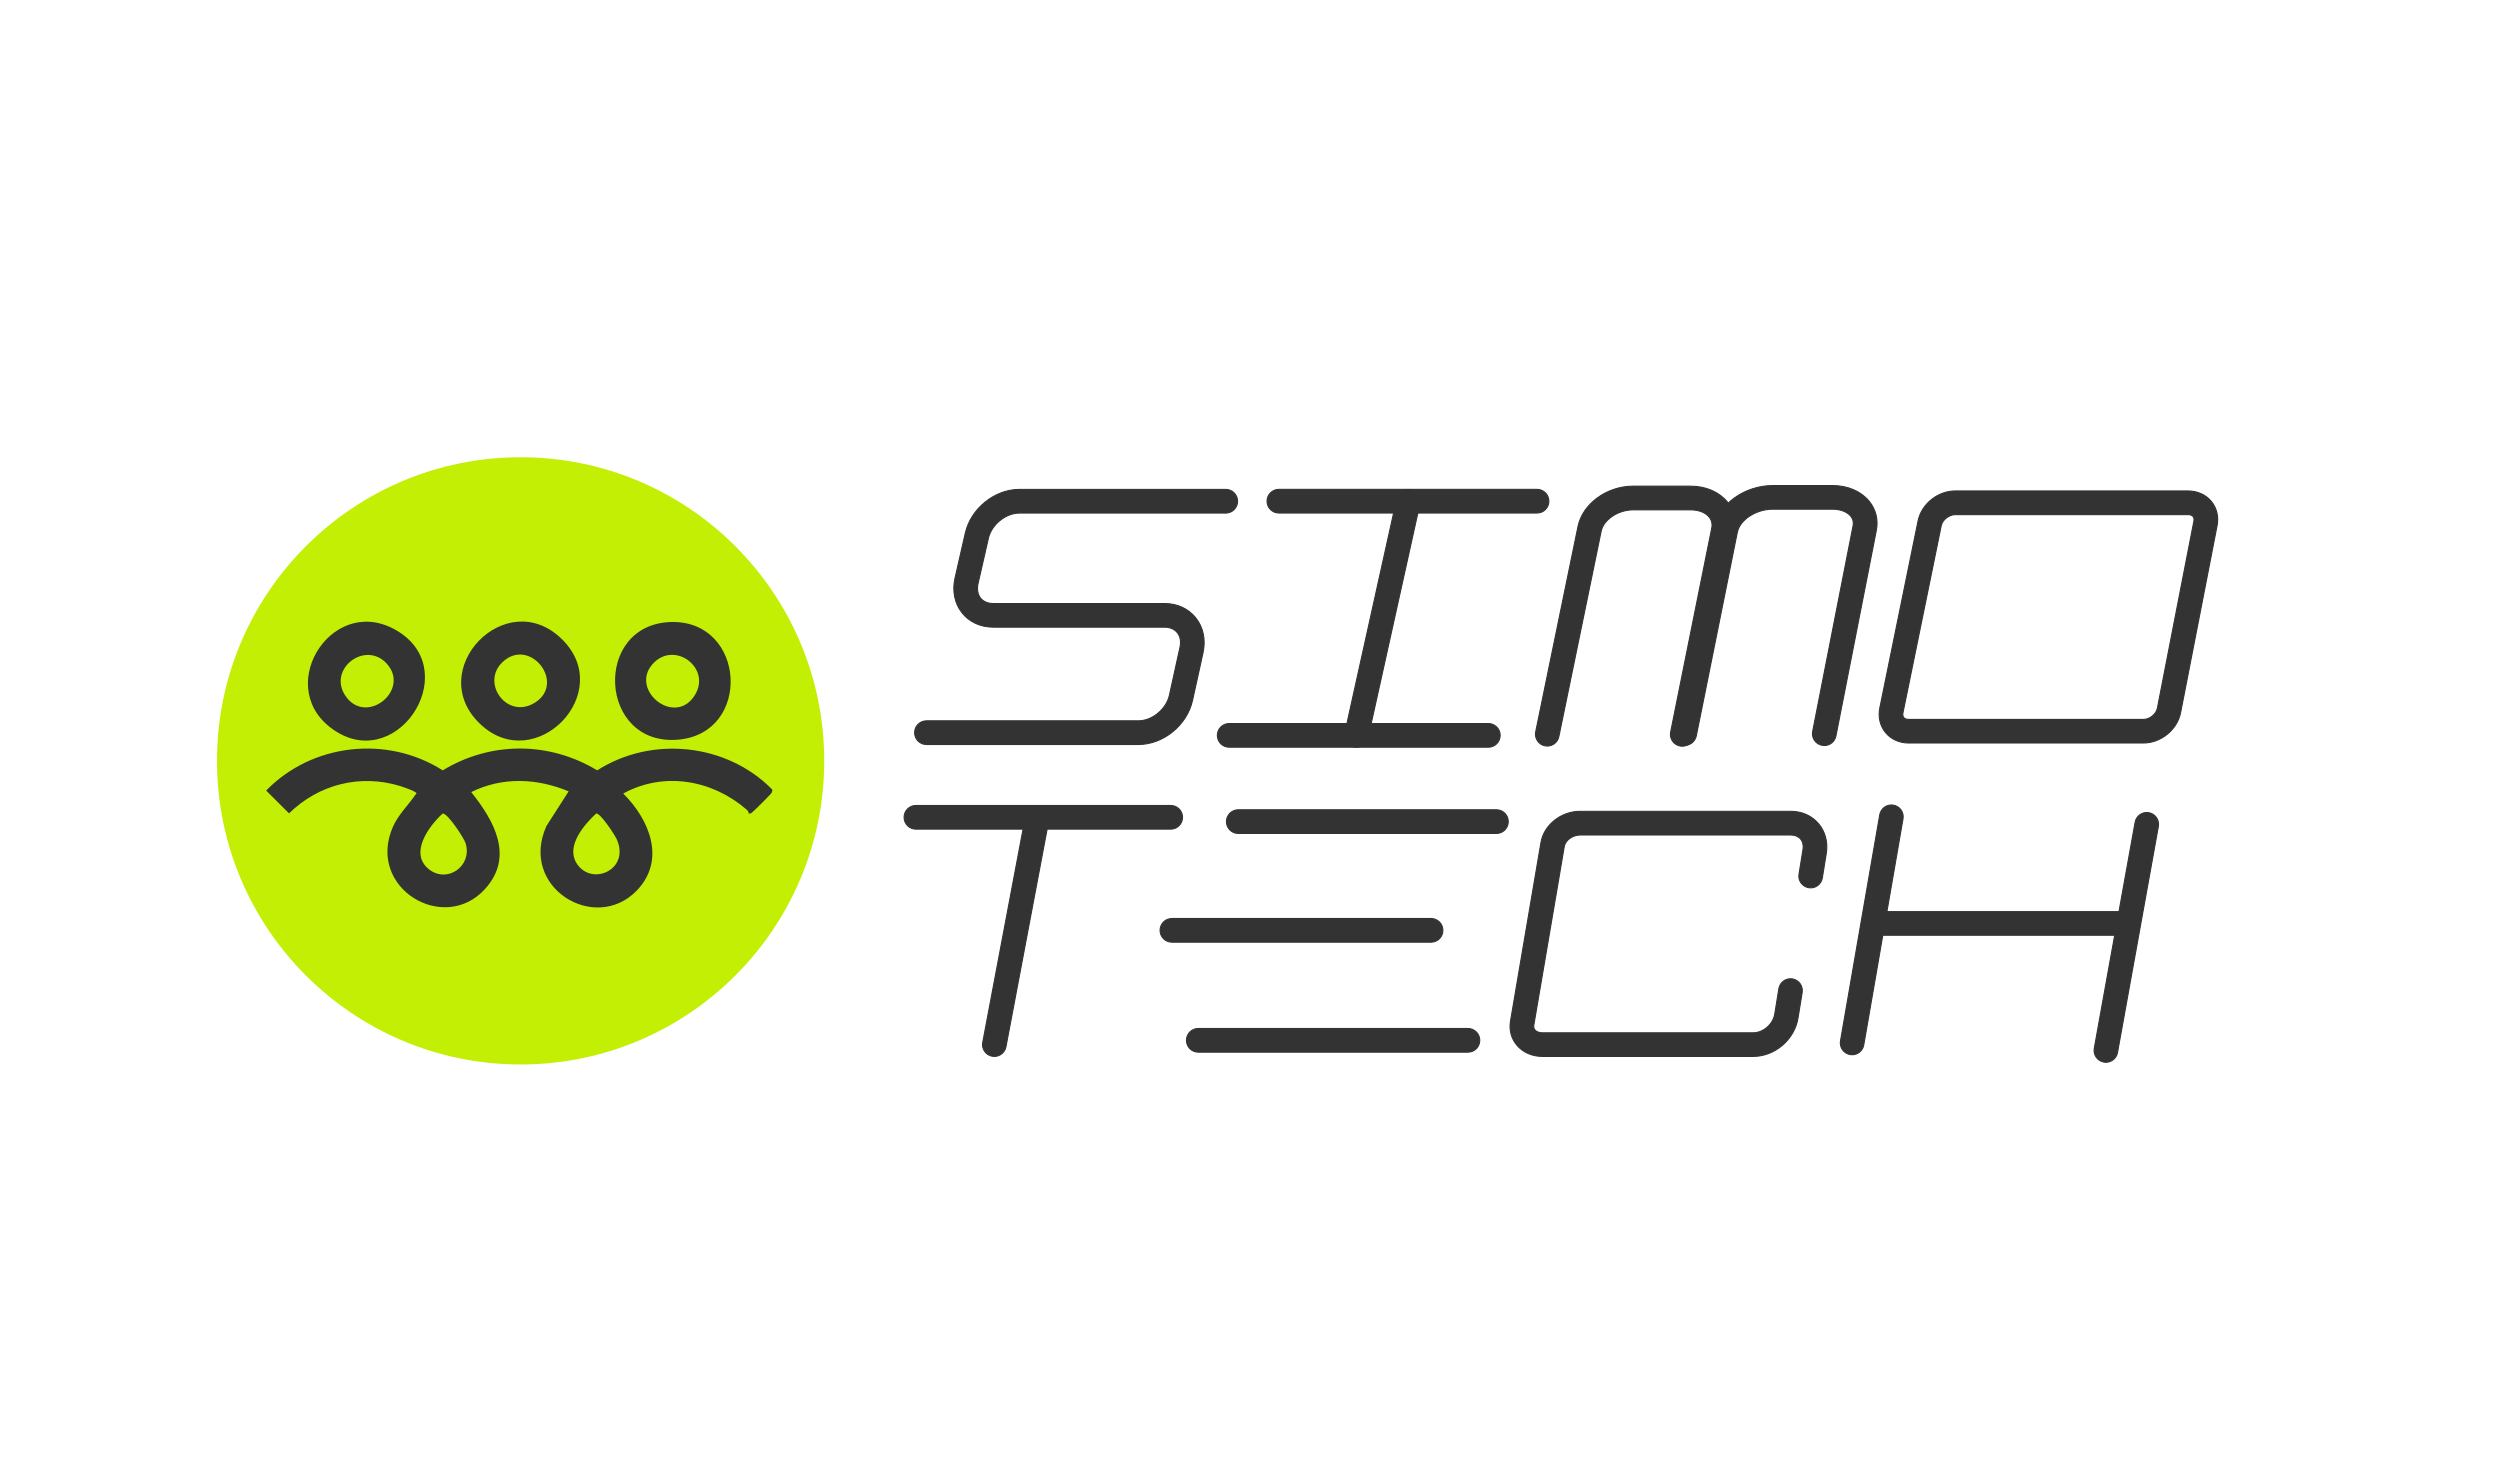
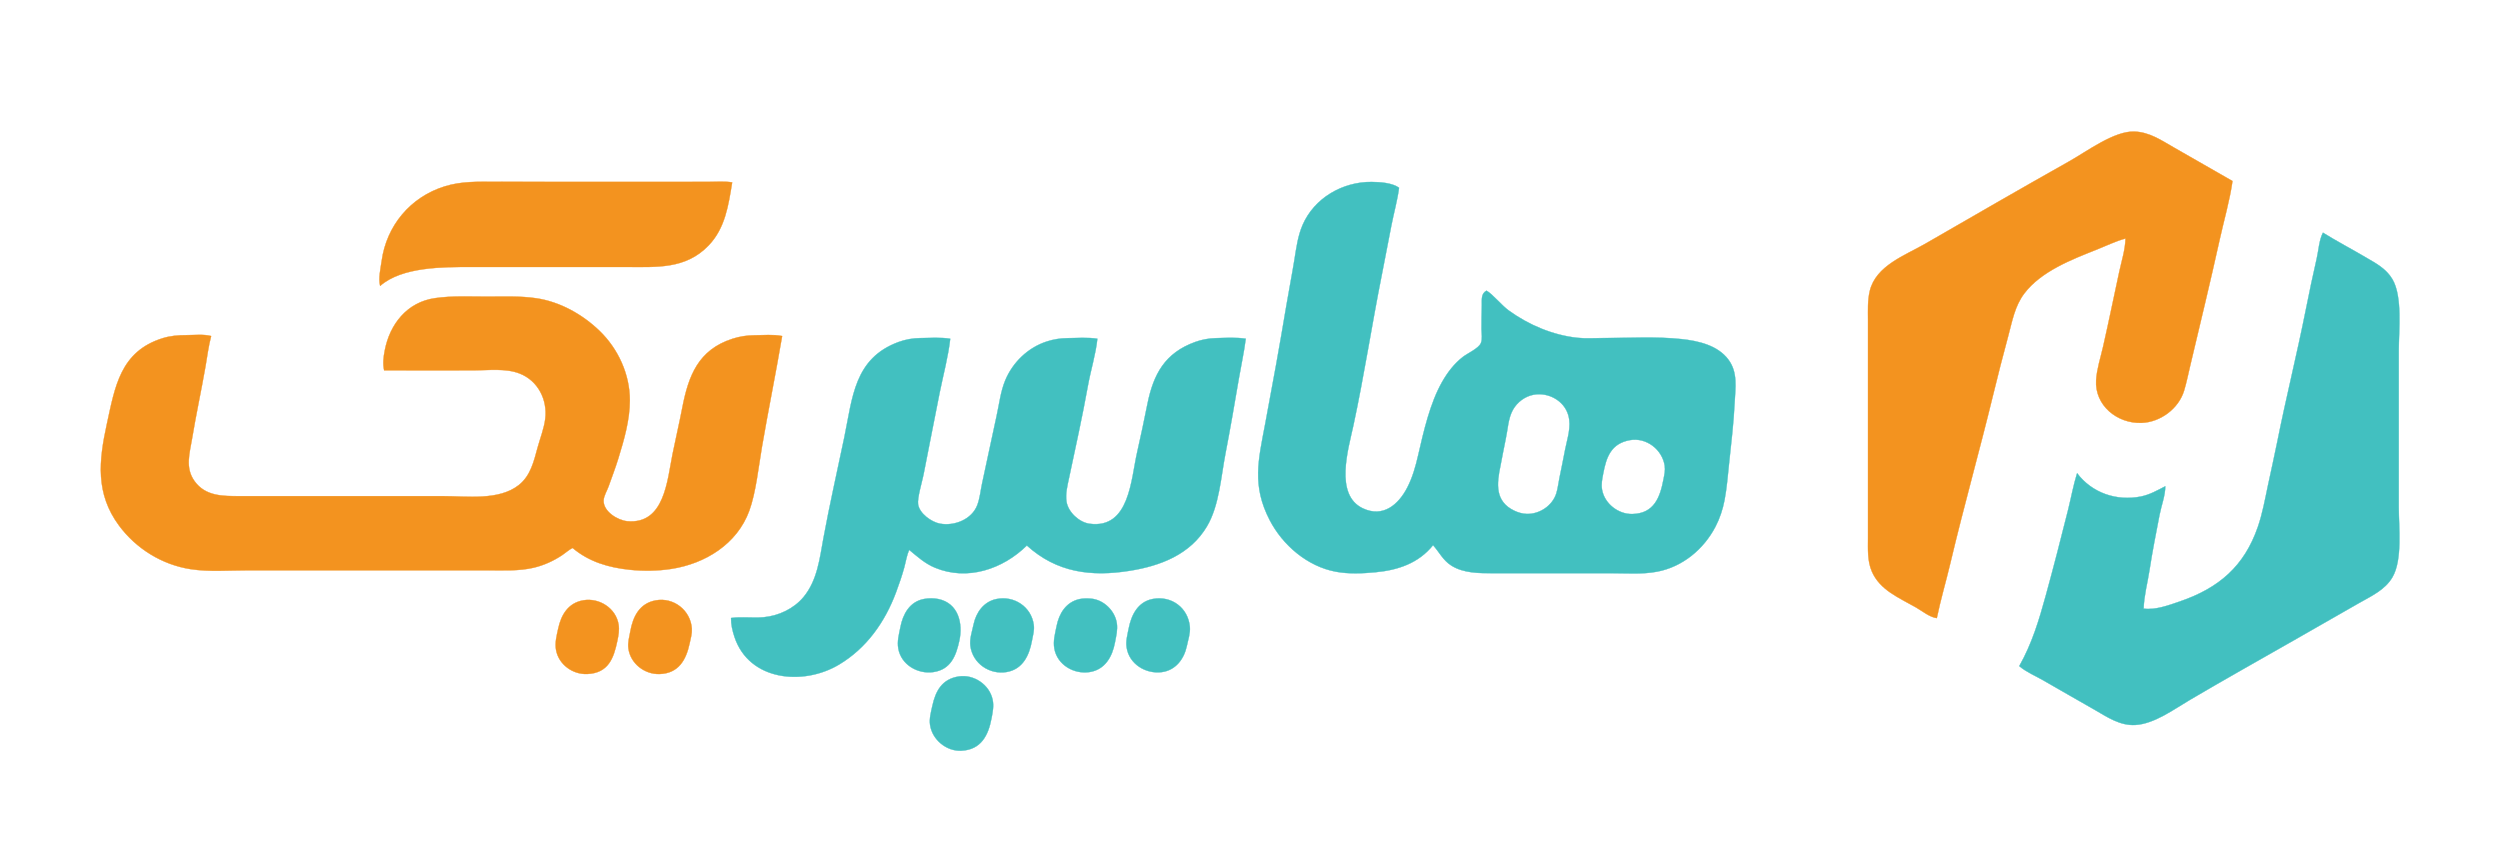
- <svg xmlns="http://www.w3.org/2000/svg" id="Layer_1" data-name="Layer 1" viewBox="0 0 481.46 283.46">
-   <defs>
-     <style>
-       .cls-1 {
-         fill: #c2ef03;
-       }
- 
-       .cls-2, .cls-3 {
-         fill: #333;
-       }
- 
-       .cls-3 {
-         stroke: #333;
-         stroke-miterlimit: 10;
-         stroke-width: .21px;
-       }
-     </style>
-   </defs>
-   <circle class="cls-1" cx="100.26" cy="146.53" r="58.47" />
-   <g>
-     <path class="cls-2" d="M144.19,156.64c-.04-.36-.21-.57-.48-.79-6.62-5.7-15.91-7.29-23.69-3.03,5.06,5,8.32,12.86,2.55,18.75-8.07,8.23-22.66-.71-17.33-12.5l4.27-6.67c-6.12-2.54-12.74-2.83-18.76.14,4.34,5.45,8.32,12.34,2.71,18.61-7.91,8.84-22.9-.11-17.82-11.85,1.06-2.45,2.94-4.15,4.32-6.2.18-.27.47-.26,0-.57s-2.22-.95-2.84-1.14c-7.76-2.37-15.69-.37-21.46,5.25l-4.4-4.39c8.84-9.09,23.29-10.71,34-3.89,9.24-5.61,20.49-5.6,29.75,0,10.5-6.72,24.94-5.22,33.69,3.67.1.25,0,.43-.1.65-.11.25-3.6,3.72-3.84,3.85-.19.11-.28.21-.56.12ZM85.25,156.67c-2.7,2.47-6.54,7.71-2.59,10.78,3.49,2.71,8.33-.65,7.02-5.03-.3-1-3.51-5.9-4.43-5.74ZM114.8,156.67c-2.32,2.18-5.76,6.16-3.83,9.46,2.73,4.67,10.4,1.52,7.84-4.43-.37-.86-3.19-5.17-4-5.03Z" />
-     <path class="cls-2" d="M129.33,119.79c14.3-.29,15.55,21.35,1.34,22.65-15.47,1.41-16.62-22.34-1.34-22.65ZM126.08,127.48c-5.42,5.08,3.96,12.84,7.82,6.25,2.96-5.04-3.68-10.13-7.82-6.25Z" />
-     <path class="cls-2" d="M63.57,140.06c-10.85-8.44.96-26.33,13.34-18.31s-.97,27.92-13.34,18.31ZM74.45,127.77c-4.12-4.45-11.32,1.03-7.99,6.14,3.95,6.04,12.73-1.01,7.99-6.14Z" />
-     <path class="cls-2" d="M92.55,139.5c-11.07-10.38,4.91-27,15.68-16.39,10.48,10.3-5.11,26.31-15.68,16.39ZM96.81,127.48c-4.33,4.05.88,11.23,6.25,7.81,5.97-3.8-1.03-12.69-6.25-7.81Z" />
-   </g>
-   <g>
-     <path class="cls-3" d="M261.23,143.9c-.16,0-.33-.02-.5-.05-1.23-.27-2-1.49-1.73-2.72l9.99-45.05c.27-1.23,1.49-2,2.72-1.73,1.23.27,2,1.49,1.73,2.72l-9.99,45.05c-.24,1.06-1.18,1.78-2.22,1.78Z" />
-     <path class="cls-3" d="M412.78,143.09h-45.2c-1.79,0-3.42-.74-4.47-2.03-1.04-1.28-1.44-2.99-1.09-4.71l7.37-36.03c.66-3.24,3.8-5.77,7.16-5.77h44.85c1.78,0,3.41.74,4.47,2.02,1.04,1.26,1.44,2.95,1.11,4.64l-7.03,36.03c-.64,3.28-3.79,5.85-7.16,5.85ZM376.54,99.11c-1.18,0-2.47,1.01-2.69,2.13l-7.37,36.03c-.05.27-.07.64.15.92.19.23.52.36.95.36h45.2c1.21,0,2.47-1.01,2.7-2.17l7.03-36.03c.05-.25.06-.61-.16-.88-.19-.23-.53-.36-.95-.36h-44.85ZM371.62,100.78h0,0Z" />
-     <path class="cls-3" d="M219.24,143.38h-40.82c-1.26,0-2.28-1.02-2.28-2.28s1.02-2.28,2.28-2.28h40.82c2.65,0,5.38-2.25,5.97-4.92l2.03-9.22c.25-1.12.07-2.13-.51-2.85-.55-.68-1.43-1.05-2.49-1.05h-32.93c-2.47,0-4.61-.98-6.03-2.76-1.43-1.79-1.92-4.22-1.36-6.68l1.99-8.7c1.08-4.7,5.64-8.39,10.4-8.39h39.75c1.26,0,2.28,1.02,2.28,2.28s-1.02,2.28-2.28,2.28h-39.75c-2.63,0-5.36,2.22-5.96,4.85l-1.99,8.7c-.25,1.11-.08,2.12.48,2.83.54.67,1.41,1.04,2.47,1.04h32.93c2.47,0,4.61.98,6.04,2.76,1.44,1.79,1.95,4.22,1.41,6.68l-2.03,9.22c-1.05,4.76-5.63,8.49-10.42,8.49Z" />
-     <path class="cls-3" d="M296.01,98.8h-49.72c-1.26,0-2.28-1.02-2.28-2.28s1.02-2.28,2.28-2.28h49.72c1.26,0,2.28,1.02,2.28,2.28s-1.02,2.28-2.28,2.28Z" />
-     <path class="cls-3" d="M286.63,143.9h-49.91c-1.26,0-2.28-1.02-2.28-2.28s1.02-2.28,2.28-2.28h49.91c1.26,0,2.28,1.02,2.28,2.28s-1.02,2.28-2.28,2.28Z" />
-     <g>
-       <path class="cls-3" d="M337.64,203.45h-40.61c-1.96,0-3.75-.79-4.9-2.16-1.09-1.29-1.52-2.94-1.23-4.65l5.87-34.41c.57-3.35,3.87-5.98,7.5-5.98h40.62c2.13,0,4.02.84,5.33,2.38,1.29,1.52,1.84,3.59,1.5,5.68l-.77,4.77c-.2,1.24-1.37,2.08-2.61,1.88-1.24-.2-2.09-1.37-1.88-2.61l.77-4.77c.13-.78-.04-1.49-.47-2-.43-.5-1.09-.77-1.86-.77h-40.62c-1.41,0-2.82,1.03-3.02,2.19l-5.87,34.41c-.06.38.01.69.22.95.29.34.81.54,1.42.54h40.61c1.93,0,3.82-1.64,4.14-3.58l.8-4.92c.2-1.24,1.37-2.08,2.61-1.88,1.24.2,2.08,1.37,1.88,2.61l-.8,4.92c-.67,4.15-4.46,7.4-8.63,7.4Z" />
-       <path class="cls-3" d="M356.69,203.12c-.13,0-.26-.01-.39-.03-1.24-.21-2.07-1.39-1.85-2.63l7.56-43.55c.22-1.24,1.39-2.07,2.63-1.85,1.24.21,2.07,1.39,1.85,2.63l-7.56,43.55c-.19,1.11-1.15,1.89-2.24,1.89Z" />
-       <path class="cls-3" d="M405.56,204.58c-.11,0-.23,0-.34-.03-1.24-.19-2.1-1.35-1.91-2.59l7.87-43.55c.19-1.24,1.35-2.1,2.59-1.91,1.24.19,2.1,1.35,1.91,2.59l-7.87,43.55c-.17,1.13-1.14,1.94-2.25,1.94Z" />
-       <path class="cls-3" d="M410.56,180.12h-49.76c-1.26,0-2.28-1.02-2.28-2.28s1.02-2.28,2.28-2.28h49.76c1.26,0,1.45,1.02,1.45,2.28s-.19,2.28-1.45,2.28Z" />
-       <path class="cls-3" d="M225.46,159.68h-49.07c-1.26,0-2.28-1.02-2.28-2.28s1.02-2.28,2.28-2.28h49.07c1.26,0,2.28,1.02,2.28,2.28s-1.02,2.28-2.28,2.28Z" />
-       <path class="cls-3" d="M288.19,160.51h-49.72c-1.26,0-2.28-1.02-2.28-2.28s1.02-2.28,2.28-2.28h49.72c1.26,0,2.28,1.02,2.28,2.28s-1.02,2.28-2.28,2.28Z" />
-       <path class="cls-3" d="M275.6,181.45h-49.91c-1.26,0-2.28-1.02-2.28-2.28s1.02-2.28,2.28-2.28h49.91c1.26,0,2.28,1.02,2.28,2.28s-1.02,2.28-2.28,2.28Z" />
-       <path class="cls-3" d="M282.7,202.63h-51.93c-1.26,0-2.28-1.02-2.28-2.28s1.02-2.28,2.28-2.28h51.93c1.26,0,2.28,1.02,2.28,2.28s-1.02,2.28-2.28,2.28Z" />
-       <path class="cls-3" d="M191.5,203.45c-.14,0-.28-.01-.43-.04-1.24-.23-2.05-1.43-1.81-2.66l8.28-43.77c.23-1.24,1.43-2.05,2.66-1.81,1.24.23,2.05,1.43,1.81,2.66l-8.28,43.77c-.21,1.09-1.16,1.85-2.23,1.85Z" />
-     </g>
-     <path class="cls-3" d="M351.32,143.57c-.15,0-.29-.01-.44-.04-1.23-.24-2.04-1.44-1.79-2.67l7.78-39.59c.14-.71-.01-1.34-.45-1.87-.69-.84-2.01-1.34-3.52-1.34h-11.49c-3.22,0-6.35,2.04-6.83,4.45l-7.9,39.21c-.25,1.23-1.45,2.03-2.68,1.78-1.23-.25-2.03-1.45-1.78-2.68l7.9-39.21c.91-4.54,5.88-8.1,11.3-8.1h11.49c2.9,0,5.47,1.09,7.04,3,1.31,1.59,1.81,3.6,1.4,5.64l-7.78,39.59c-.21,1.09-1.17,1.84-2.23,1.84Z" />
-     <path class="cls-3" d="M323.97,143.71c-.15,0-.3-.01-.45-.05-1.23-.25-2.03-1.45-1.78-2.68l7.91-39.25c.17-.83,0-1.56-.5-2.16-.72-.88-2.01-1.38-3.55-1.38h-11.11c-2.86,0-5.67,1.88-6.13,4.11l-8.15,39.56c-.25,1.23-1.46,2.03-2.69,1.77-1.23-.25-2.02-1.46-1.77-2.69l8.15-39.56c.9-4.35,5.55-7.75,10.59-7.75h11.11c2.91,0,5.48,1.11,7.07,3.05,1.37,1.67,1.88,3.78,1.44,5.95l-7.91,39.25c-.22,1.08-1.17,1.83-2.23,1.83Z" />
-   </g>
+ <svg xmlns="http://www.w3.org/2000/svg" viewBox="0 0 1871 641" width="1871" height="641">
+   <path d="M1047.05 140.5C1045.84 149.97 1043.14 159.33 1041.32 168.71C1038.92 180.99 1036.62 193.3 1034.17 205.56C1026.68 243.11 1020.92 281.02 1012.87 318.46C1009.1 336.04 998.51 370.41 1020.02 380.48C1035.08 387.54 1046.59 377.78 1053.28 364.76C1057.2 357.12 1059.43 349.05 1061.35 340.74C1065.49 322.77 1070.16 301.9 1079.3 285.79C1083.28 278.78 1088.32 272.16 1094.72 267.19C1098.32 264.39 1106.63 260.76 1108.3 256.77C1109.58 253.7 1108.81 249.75 1108.76 246.5C1108.68 240.5 1108.9 234.5 1109 228.5C1109.07 224.08 1108.32 219.78 1112.5 217.55C1117.09 220.08 1123.75 228.47 1129.15 232.38C1144.09 243.21 1162.14 250.84 1180.5 252.82C1186.74 253.5 1193.23 253.01 1199.5 253.01C1219.02 253.01 1239.08 251.71 1258.5 253.79C1271.01 255.13 1285.45 258.38 1293.47 269.06C1300.77 278.77 1298.73 290.21 1298.19 301.5C1297.47 316.57 1295.65 331.52 1294.07 346.5C1293.09 355.72 1292.38 365.14 1290.65 374.25C1289.35 381.13 1287.04 388.11 1283.78 394.31C1274.94 411.12 1259.31 424.13 1240.4 427.79C1229.06 429.98 1217 428.98 1205.5 428.98C1189.83 428.98 1174.17 428.98 1158.5 428.98C1144.83 428.98 1131.17 428.98 1117.5 428.98C1107.07 428.98 1095.38 429.06 1086.23 423.29C1079.9 419.3 1077.24 413.3 1072.5 408C1061.67 421.51 1046.3 426.66 1029.51 428.25C1019.62 429.18 1009.38 429.68 999.56 427.82C978.42 423.82 960.01 408.07 950.25 389.26C936.83 363.37 941.76 344.27 946.83 317.44C952.42 287.84 957.8 258.15 962.76 228.44C964.65 217.1 966.92 205.8 968.73 194.44C970.13 185.73 971.32 176.61 974.85 168.43C983.59 148.19 1004.78 135.98 1026.5 136.18C1032.85 136.24 1041.81 136.78 1047.05 140.5ZM1738.5 174.13C1748.82 180.55 1759.65 186.21 1770.13 192.38C1777.92 196.96 1785.72 200.91 1790.48 208.99C1798.15 222 1795.22 247.21 1795.22 262.5C1795.22 301.5 1795.22 340.5 1795.22 379.5C1795.22 394.72 1798.11 418.99 1790.49 432.01C1784.85 441.65 1774.36 446.23 1765.07 451.57C1748.97 460.83 1732.85 470.03 1716.72 479.21C1690.84 493.95 1664.85 508.55 1639.18 523.64C1627.1 530.75 1612.43 541.66 1598.26 542.55C1586.59 543.28 1577.04 536.62 1567.39 531.06C1554.71 523.75 1541.93 516.59 1529.29 509.23C1523.42 505.81 1516.33 502.94 1511.22 498.5C1520.75 481.67 1526.02 464.07 1531.11 445.55C1536.96 424.24 1542.45 402.83 1547.81 381.39C1550.07 372.34 1551.71 363.05 1554.5 354.15C1565.66 369.01 1584.18 375.21 1602.21 371.6C1608.82 370.28 1614.62 366.99 1620.5 363.92C1620.48 371.02 1617.51 378.51 1616.16 385.54C1613.54 399.14 1610.82 412.75 1608.73 426.43C1607.26 436.06 1604.57 445.76 1604.28 455.5C1613.11 456.73 1623.27 452.92 1631.56 450.07C1660.56 440.1 1679.62 423.82 1689.77 394.36C1693.22 384.34 1695.08 373.99 1697.26 363.66C1699.57 352.66 1702.1 341.69 1704.3 330.68C1710.94 297.48 1719.16 264.63 1725.75 231.42C1728.27 218.74 1730.95 206.05 1733.84 193.45C1735.27 187.24 1735.58 179.77 1738.5 174.13ZM711.16 253.5C709.64 266.95 705.96 280.4 703.28 293.68C699.13 314.27 695.22 334.9 691.1 355.5C690.07 360.67 686.37 372.79 687.1 377.45C688.18 384.37 697.14 390.76 703.53 391.92C714.27 393.86 727.36 388.79 731.44 377.93C733.39 372.73 733.87 366.94 735.06 361.53C736.81 353.55 738.53 345.54 740.21 337.55C742.04 328.83 743.89 320.12 745.83 311.44C747.82 302.53 748.79 293.25 752.29 284.75C757.87 271.21 769.26 260.24 783.2 255.65C788.18 254.01 793.25 253.16 798.5 253.09C805.95 252.98 813.94 252.39 821.27 253.5C820.03 265.29 816.32 276.88 814.22 288.55C810.08 311.61 804.95 334.62 800.1 357.54C798.89 363.3 797.23 369.54 798.18 375.46C799.44 383.33 807.67 390.95 815.5 391.99C845.42 395.96 846.39 358.72 851.04 338.51C853.8 326.52 856.29 314.41 858.73 302.35C863.26 279.95 871.85 264.13 894.46 255.95C899.26 254.21 904.39 253.24 909.5 253.09C916.93 252.88 925.01 252.36 932.33 253.5C931.05 263.59 928.83 273.52 927.12 283.53C923.92 302.23 920.73 320.93 917.12 339.54C913.74 356.97 912.48 378.33 903.35 393.82C890.9 414.94 868.62 423.47 845.53 427.16C816.44 431.8 790.73 428.45 768.5 408.25C750.52 425.93 724.01 434.97 699.68 424.84C692.15 421.7 686.6 416.58 680.42 411.5C678.59 415.58 677.98 420.12 676.81 424.43C675.08 430.77 672.92 437.03 670.63 443.19C662.35 465.46 648.55 485.09 627.88 497.41C601.25 513.3 560.69 509.71 549.7 476.72C548.18 472.15 547.03 467.3 547.13 462.5C555.13 461.39 563.42 462.68 571.5 461.94C582.71 460.92 594.09 455.6 601.36 446.84C611.7 434.4 613.48 417.97 616.29 402.62C620.91 377.46 626.66 352.48 631.85 327.45C638.05 297.55 639.25 268.18 672.47 255.96C677.63 254.07 683.01 253.11 688.5 253.03C695.9 252.91 703.87 252.39 711.16 253.5ZM1147.77 295.4C1141.25 296.6 1135.47 301 1132.25 306.73C1128.67 313.11 1128.45 321.45 1126.89 328.47C1125.42 335.11 1124.36 341.82 1122.97 348.49C1120.15 361.91 1118.6 375.21 1133.29 382.22C1136.13 383.57 1139.38 384.51 1142.55 384.61C1152.12 384.94 1161.85 378.49 1164.74 369.26C1165.93 365.47 1166.3 361.42 1167.12 357.55C1168.59 350.62 1169.94 343.63 1171.3 336.68C1172.96 328.11 1176.22 319.41 1173.72 310.72C1170.58 299.74 1158.68 293.4 1147.77 295.4ZM1219.78 329.39C1205.72 331.95 1202.18 342.01 1199.84 354.46C1199.07 358.54 1198.23 362.3 1198.98 366.5C1200.84 376.9 1211.01 384.86 1221.5 384.7C1238 384.44 1242.46 372.08 1245 358.5C1245.63 355.13 1246.4 352.04 1245.87 348.54C1244.01 336.35 1232.08 327.15 1219.78 329.39ZM691.59 448.27C694.96 447.65 698.93 447.62 702.29 448.33C717.29 451.49 720.77 466.54 717.96 479.5C715.53 490.72 711.59 501.1 698.5 502.98C686.84 504.64 674.42 497.51 672.29 485.37C671.32 479.83 672.8 474.81 673.84 469.45C675.72 459.7 680.75 450.25 691.59 448.27ZM745.71 448.33C758.91 445.6 771.85 454.07 773.66 467.65C774.21 471.82 773.03 475.55 772.29 479.6C770.34 490.32 765.52 500.82 753.46 502.92C740.64 505.14 727.97 496.57 726.24 483.45C725.54 478.11 727.56 472.43 728.65 467.25C730.53 458.37 736.21 450.28 745.71 448.33ZM807.78 448.39C810.58 447.76 813.66 447.8 816.5 448.03C825.98 448.8 834.5 457.11 835.84 466.53C836.54 471.49 835.33 476.01 834.44 480.81C832.49 491.29 827.11 501.16 815.49 502.96C803.76 504.78 791.31 497.62 789.09 485.48C788.02 479.61 789.66 474.13 790.79 468.44C792.65 459.16 797.8 450.66 807.78 448.39ZM862.65 448.29C876.7 445.6 889.2 454.86 890.48 469.09C890.91 473.88 889.18 478.94 888.2 483.56C886.16 493.12 879.92 501.63 869.5 503C857.52 504.57 844.99 497.02 843.16 484.46C842.46 479.63 843.79 475.07 844.7 470.39C846.66 460.39 851.49 450.44 862.65 448.29ZM717.57 506.26C728.8 504.55 740.46 512.36 742.86 523.56C743.89 528.36 742.95 532.82 742.07 537.51C739.68 550.29 734.29 561.1 719.5 561.83C708.28 562.38 697.65 553.57 696.06 542.49C695.38 537.76 696.75 532.95 697.75 528.37C700.18 517.15 705.02 508.17 717.57 506.26Z" fill="#42c0c0" fill-rule="evenodd" stroke="#42c0c0" stroke-width="0.25" stroke-linejoin="round" />
+   <path d="M1670.8 135.5C1668.7 150.27 1664.36 164.97 1661.15 179.55C1654.21 210.99 1646.6 242.23 1639.18 273.55C1637.71 279.74 1636.45 286.11 1634.62 292.21C1630.54 305.87 1616.83 315.93 1602.88 316.47C1584.52 317.19 1567.57 303.37 1568.75 284.5C1569.27 276.06 1572.08 267.68 1573.95 259.48C1578.19 240.87 1581.99 222.17 1586.03 203.52C1587.78 195.43 1590.57 186.74 1590.72 178.5C1583.45 180.43 1576.3 183.97 1569.28 186.75C1550.57 194.17 1527.61 202.99 1515.03 219.58C1507.84 229.05 1505.97 240.32 1502.96 251.46C1499.03 266.02 1495.25 280.68 1491.7 295.33C1481.5 337.43 1469.66 379.12 1459.69 421.27C1456.43 435.08 1452.37 448.71 1449.5 462.6C1444.18 461.93 1438.63 457.3 1433.91 454.59C1421.39 447.41 1406.87 441.7 1400.84 427.55C1397.46 419.59 1398.03 410.96 1398.03 402.5C1398.03 390.5 1398.03 378.5 1398.03 366.5C1398.03 333.83 1398.03 301.17 1398.03 268.5C1398.03 258.83 1398.03 249.17 1398.03 239.5C1398.03 232.18 1397.63 224.91 1399.35 217.75C1403.9 198.78 1425.78 191.15 1440.91 182.41C1476.86 161.65 1512.83 140.88 1549 120.5C1562.19 113.07 1582.22 97.99 1597.32 98.47C1608.66 98.83 1617.52 105 1627.05 110.45C1641.64 118.79 1656.24 127.11 1670.8 135.5ZM547.96 136.5C545.16 153.56 542.79 170.75 530.25 183.77C513.05 201.64 491.29 199.8 468.5 199.8C429.83 199.8 391.17 199.8 352.5 199.8C331.97 199.81 300.93 199.54 284.5 213.97C283.06 208.19 284.81 201.28 285.63 195.32C289.27 168.92 307.14 147.43 332.9 139.45C345.27 135.62 357.67 136.01 370.5 136.05C385.17 136.09 399.83 136.12 414.5 136.12C444.17 136.12 473.83 136.12 503.5 136.12C512.5 136.12 521.5 136.14 530.5 136.1C536.24 136.08 542.33 135.57 547.96 136.5ZM585.36 251.5C580.65 279.27 574.99 306.81 570.23 334.56C567.74 349.06 565.7 368.77 560.75 382.27C551.62 407.2 527.78 421.84 502.45 425.76C492.37 427.32 481.47 427.47 471.34 426.41C455.53 424.75 440.86 420.52 428.5 410.07C425.75 411.47 423.43 413.65 420.84 415.39C414.41 419.72 406.99 423.09 399.44 424.86C388.33 427.46 376.82 426.83 365.5 426.83C349.17 426.83 332.83 426.83 316.5 426.83C272.83 426.83 229.17 426.83 185.5 426.83C171.35 426.83 156.52 428.1 142.5 425.92C121.25 422.61 101.88 410.6 89.09 393.34C71.37 369.4 73.96 344.88 79.94 317.47C86.08 289.34 90.05 263.09 121.56 253.17C127.45 251.31 133.34 250.84 139.5 250.83C145.48 250.82 152.32 249.99 158.02 251.5C156.03 258.98 155.1 266.82 153.76 274.43C150.6 292.47 146.7 310.37 143.72 328.42C141.9 339.38 138.43 350 145.51 359.98C153.67 371.47 166.76 371.32 179.5 371.32C186.83 371.32 194.17 371.32 201.5 371.32C244.83 371.32 288.17 371.31 331.5 371.31C349.38 371.31 373.5 374.83 388.38 362.94C397.2 355.89 399.55 345.13 402.39 334.79C404.31 327.84 407.17 320.66 408.06 313.5C409.84 299.22 402.67 284.93 388.93 279.55C378.39 275.42 365.61 277.17 354.5 277.17C332.17 277.17 309.83 277.27 287.5 277.16C286.38 272.28 286.97 267.38 287.91 262.48C291.66 242.7 304.56 226.16 325.51 223.14C338.37 221.28 351.52 221.99 364.5 221.99C376.82 221.99 389.24 221.42 401.45 223.23C419.15 225.85 436.05 235.36 448.79 247.7C462.65 261.12 471.36 280.15 471.37 299.5C471.38 314.36 467.05 329.17 462.71 343.25C460.56 350.24 457.92 357.09 455.48 363.98C454.35 367.18 451.87 371.1 451.74 374.5C451.4 382.86 462.41 389.46 469.5 390.09C497.38 392.55 499.35 359.51 503.36 339.73C505.7 328.22 508.38 316.77 510.61 305.23C515.27 281.18 522.57 261.84 548.11 253.56C553.41 251.84 558.93 250.97 564.5 250.93C571.3 250.88 578.73 250.17 585.36 251.5ZM436.62 449.26C448.53 447.26 461.06 455.19 462.96 467.51C463.59 471.63 462.86 475.54 462.04 479.52C459.3 492.7 455.31 503.72 439.5 504.42C428.66 504.9 418.14 497.36 416.15 486.45C415.16 480.99 416.63 475.65 417.77 470.37C420 460.08 425.27 451.17 436.62 449.26ZM490.71 449.33C504.22 446.86 516.88 456.78 517.77 470.52C518 474.12 516.87 478 516.12 481.51C513.47 493.91 507.84 504.03 493.5 504.44C482.42 504.76 471.86 496.62 470.32 485.4C469.69 480.85 470.95 476.85 471.74 472.44C473.71 461.46 478.6 451.54 490.71 449.33Z" fill="#f3931f" fill-rule="evenodd" stroke="#f3931f" stroke-width="0.25" stroke-linejoin="round" />
</svg>
